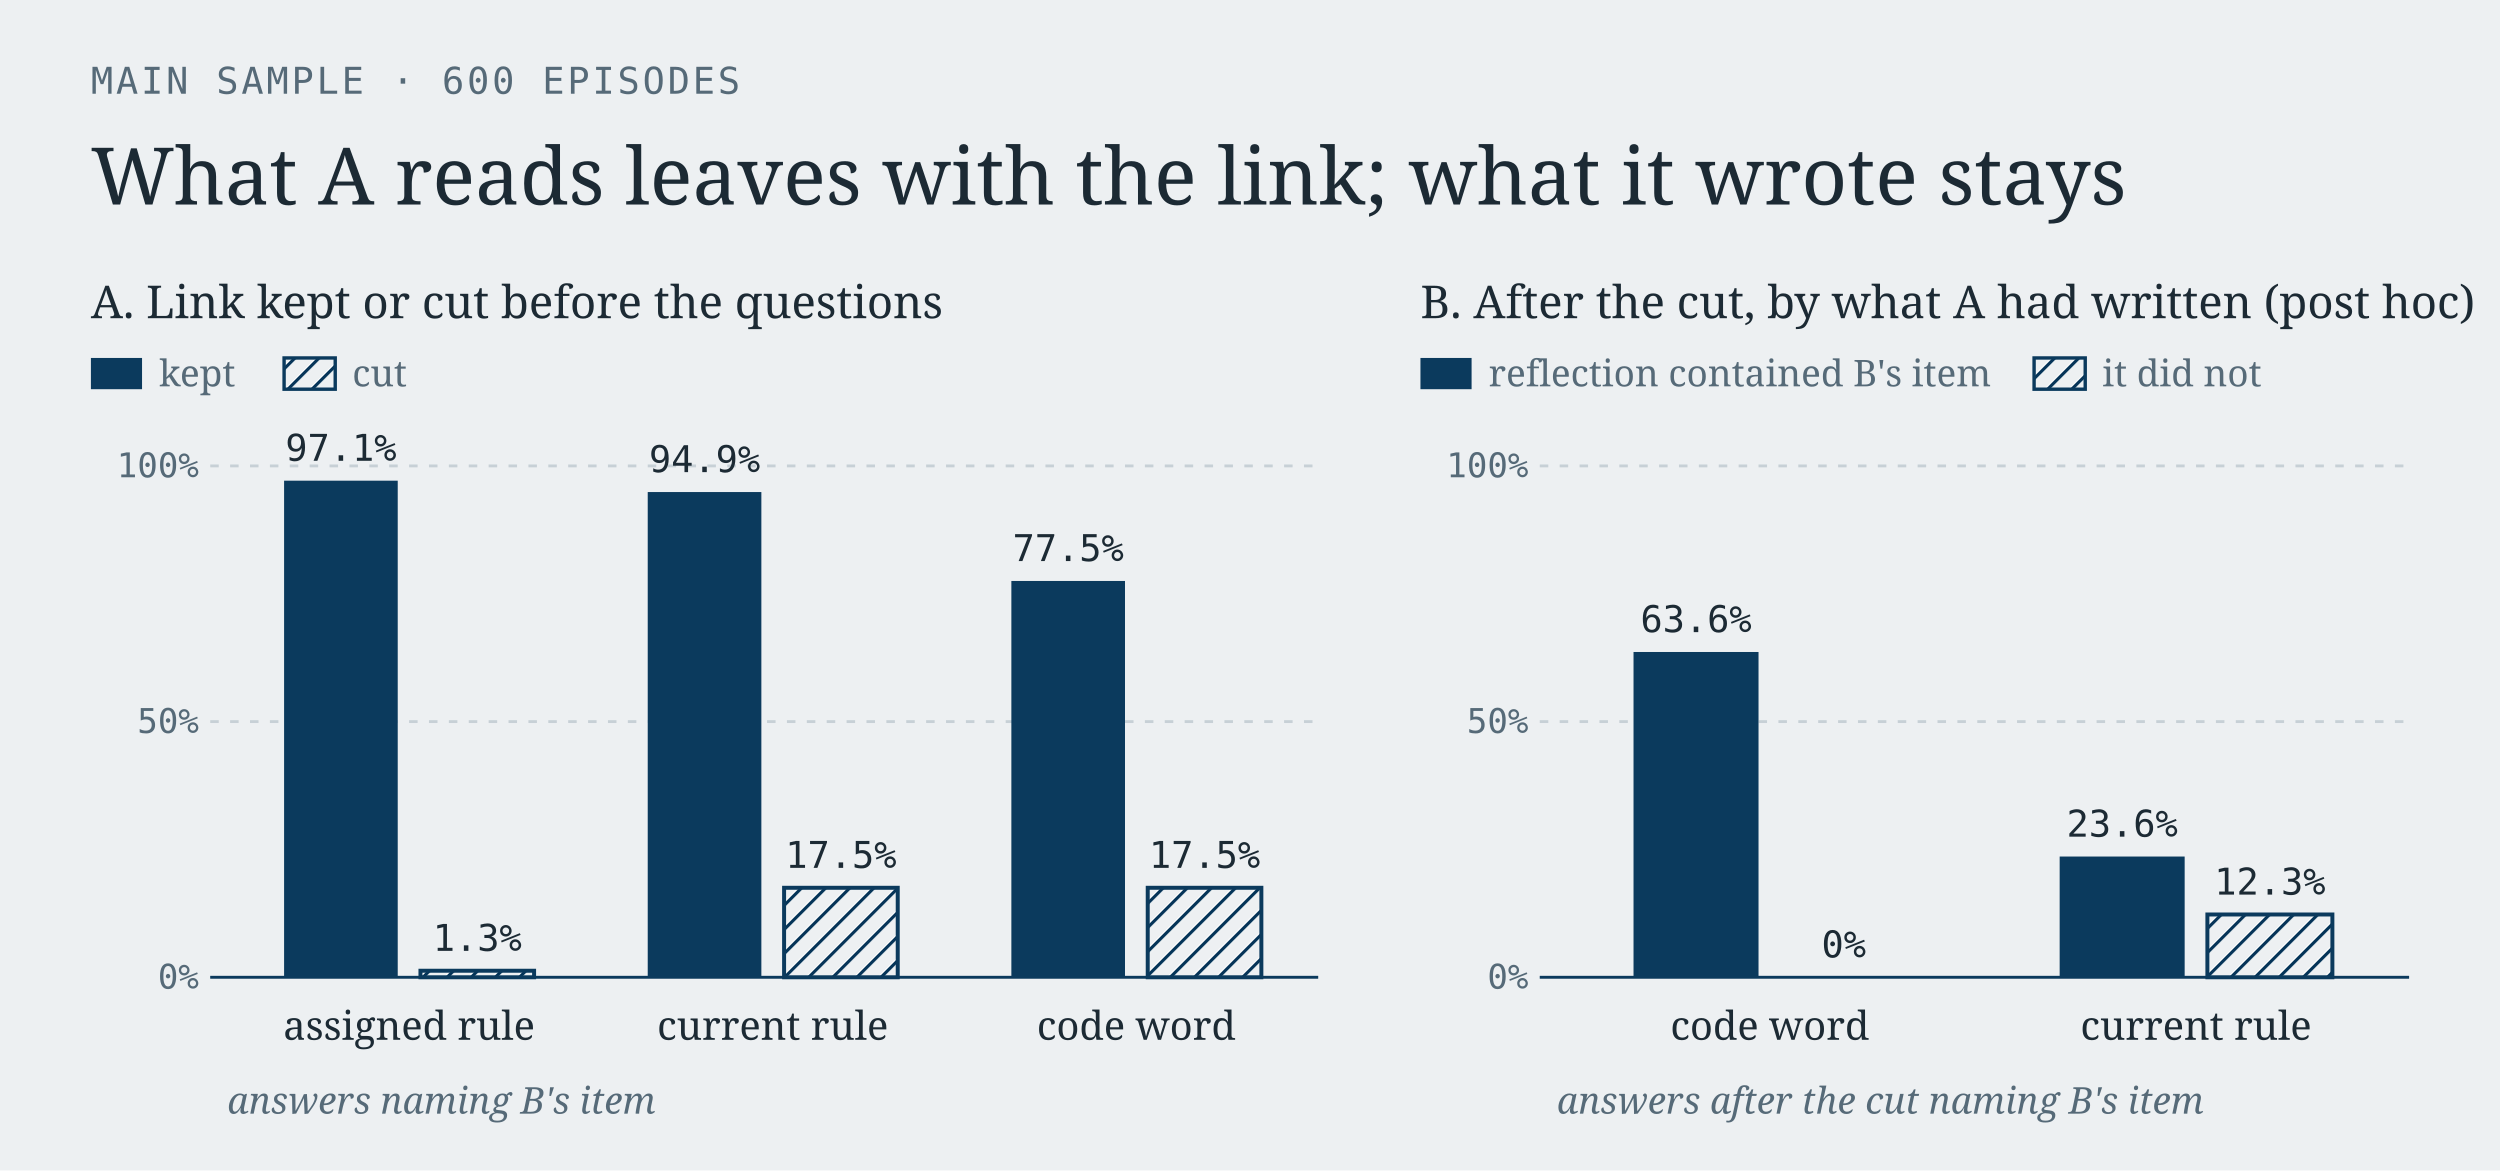
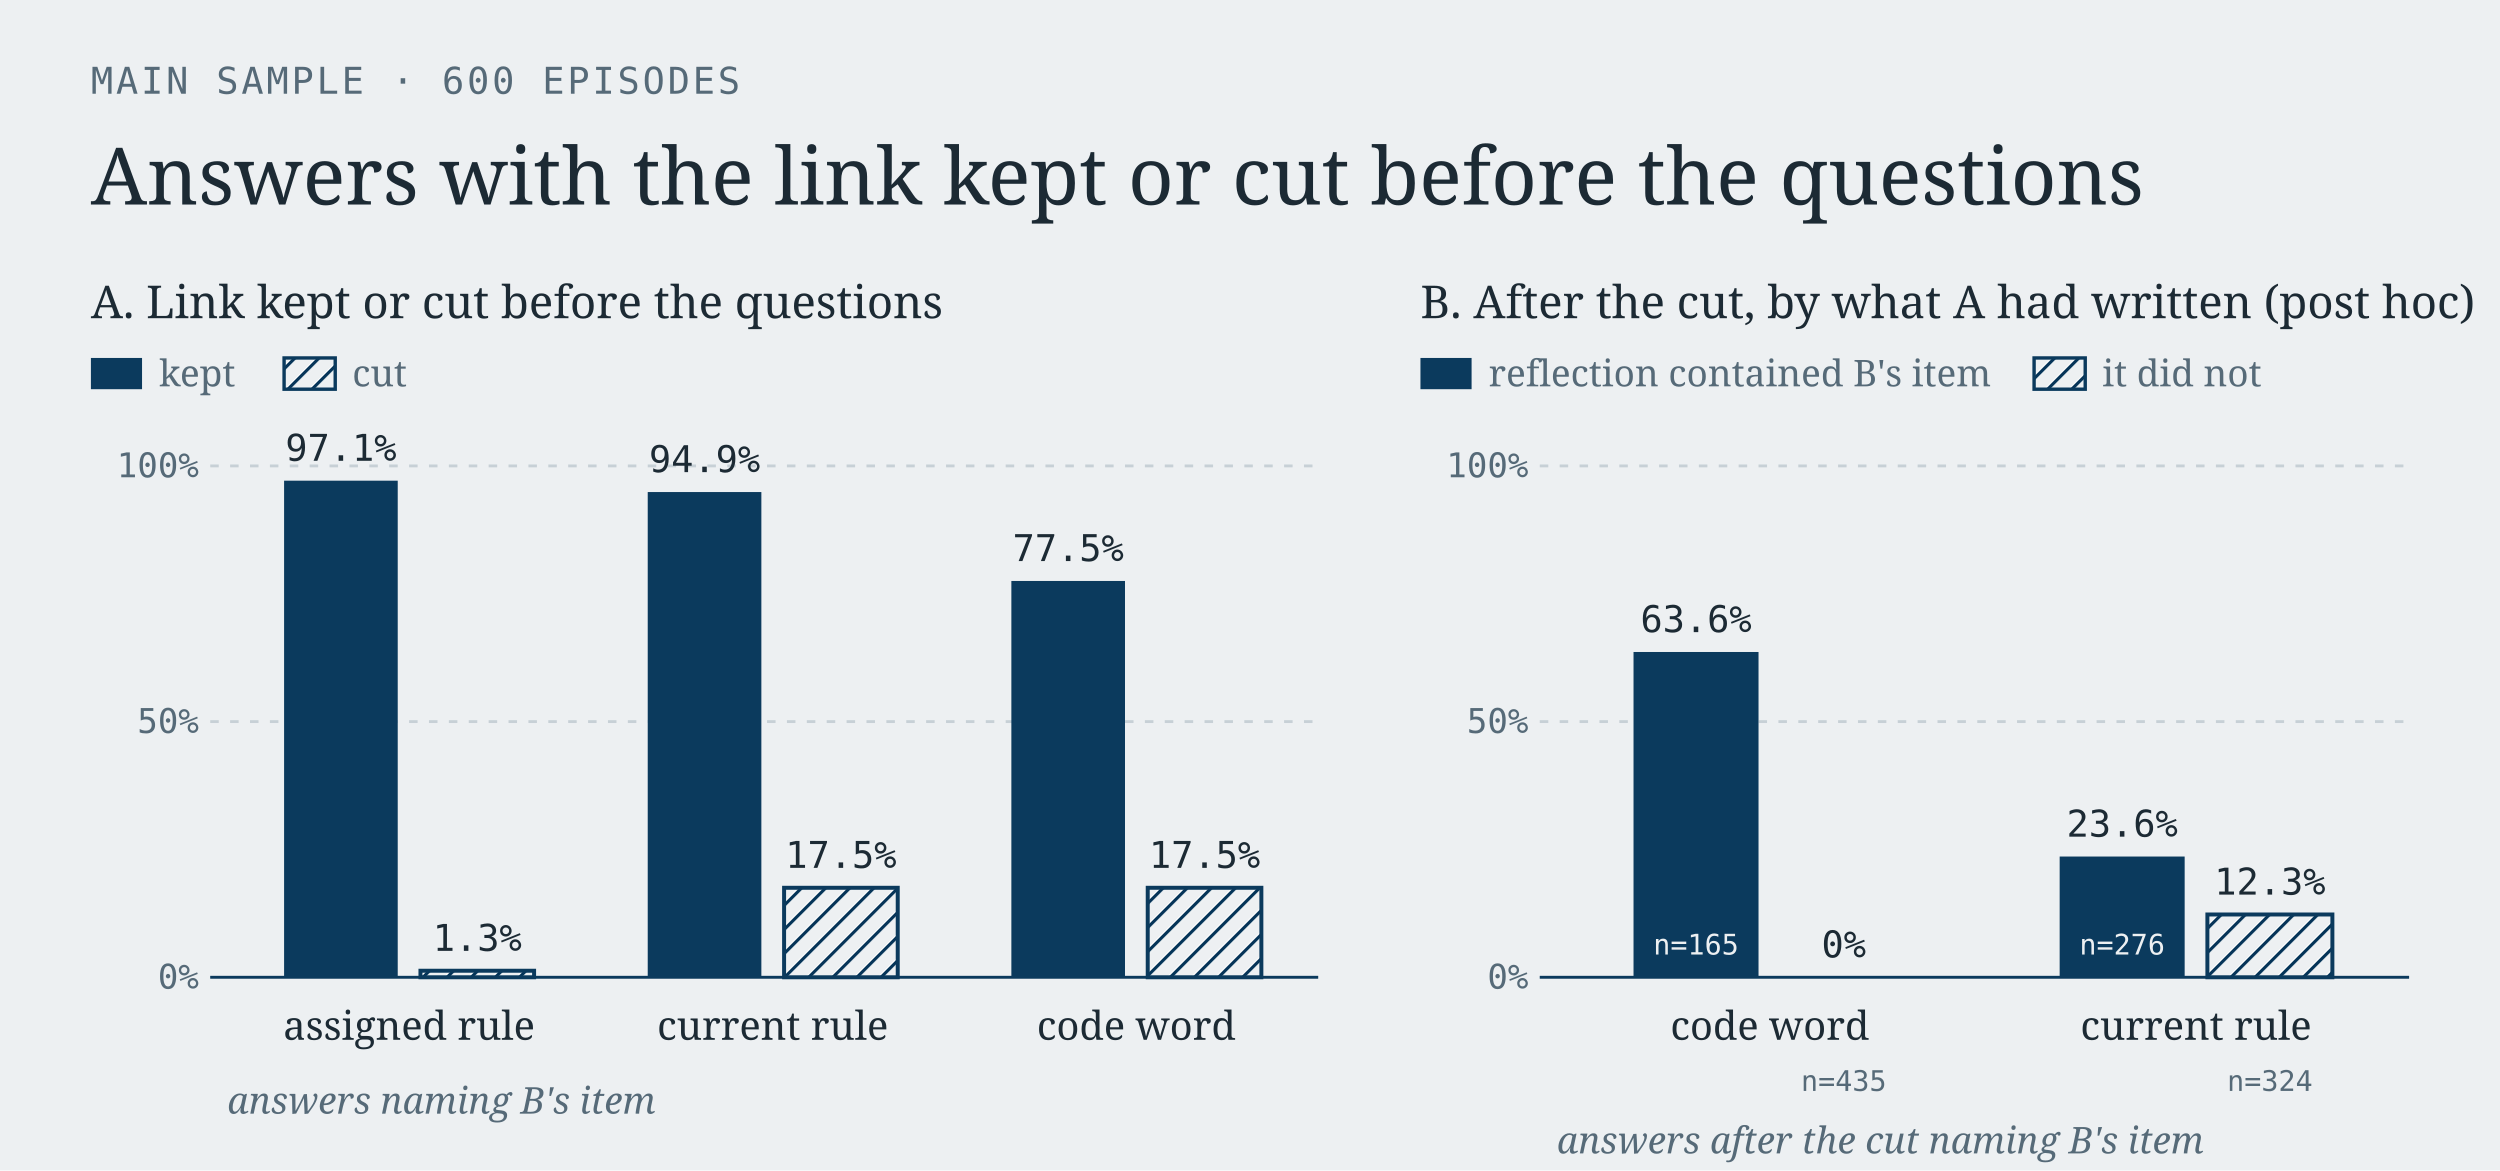
<svg xmlns="http://www.w3.org/2000/svg" width="880" height="412" viewBox="0 0 880 412" role="img" aria-labelledby="title desc">
  <rect width="880" height="412" fill="#EDF0F2" />
  <defs>
    <marker id="arrow" viewBox="0 0 10 10" refX="8" refY="5" markerWidth="6" markerHeight="6" orient="auto-start-reverse">
      <path d="M 0 0 L 10 5 L 0 10 z" fill="#0B3A5D" />
    </marker>
    <pattern id="hatch" width="6" height="6" patternUnits="userSpaceOnUse" patternTransform="rotate(45)">
      <rect width="6" height="6" fill="#EDF0F2" />
      <line x1="0" y1="0" x2="0" y2="6" stroke="#0B3A5D" stroke-width="2.2" />
    </pattern>
  </defs>
  <style>text{font-family:Newsreader,Georgia,serif;fill:#1C2A34}.muted{fill:#566A78}.eyebrow{font-family:"IBM Plex Mono",Menlo,monospace;letter-spacing:1px}.mono{font-family:"IBM Plex Mono",Menlo,monospace}.italic{font-style:italic}.strong{font-weight:600}.onink{fill:#EDF0F2}</style>
  <text x="32.0" y="33.0" font-size="13" class="eyebrow muted" text-anchor="start">MAIN SAMPLE · 600 EPISODES</text>
-   <text x="32.0" y="72.0" font-size="28" text-anchor="start">What A reads leaves with the link; what it wrote stays</text>
+   <text x="32.0" y="72.0" font-size="28" text-anchor="start">Answers with the link kept or cut before the questions</text>
  <text x="32.0" y="112.0" font-size="16" text-anchor="start">A. Link kept or cut before the questions</text>
  <rect x="32.0" y="126.0" width="18.0" height="11.0" fill="#0B3A5D" />
  <text x="56.0" y="136.0" font-size="13" class="muted" text-anchor="start">kept</text>
  <rect x="100.0" y="126.0" width="18.0" height="11.0" fill="url(#hatch)" stroke="#0B3A5D" stroke-width="1.2" />
  <text x="124.0" y="136.0" font-size="13" class="muted" text-anchor="start">cut</text>
  <line x1="74.0" y1="344.0" x2="464.0" y2="344.0" stroke="#C7D0D6" stroke-width="1" />
  <text x="70.0" y="348.0" font-size="12" class="mono muted" text-anchor="end">0%</text>
  <line x1="74.0" y1="254.0" x2="464.0" y2="254.0" stroke="#C7D0D6" stroke-width="1" stroke-dasharray="3 4" />
  <text x="70.0" y="258.0" font-size="12" class="mono muted" text-anchor="end">50%</text>
  <line x1="74.0" y1="164.0" x2="464.0" y2="164.0" stroke="#C7D0D6" stroke-width="1" stroke-dasharray="3 4" />
  <text x="70.0" y="168.0" font-size="12" class="mono muted" text-anchor="end">100%</text>
  <line x1="74.0" y1="344.0" x2="464.0" y2="344.0" stroke="#0B3A5D" stroke-width="1" />
  <rect x="100.0" y="169.2" width="40.0" height="174.8" fill="#0B3A5D" />
  <rect x="148.0" y="341.7" width="40.0" height="2.3" fill="url(#hatch)" stroke="#0B3A5D" stroke-width="1.4" />
  <text x="120.0" y="162.2" font-size="13" class="mono" text-anchor="middle">97.1%</text>
  <text x="168.0" y="334.7" font-size="13" class="mono" text-anchor="middle">1.3%</text>
  <text x="144.0" y="366.0" font-size="14" text-anchor="middle">assigned rule</text>
  <rect x="228.0" y="173.2" width="40.0" height="170.8" fill="#0B3A5D" />
  <rect x="276.0" y="312.5" width="40.0" height="31.5" fill="url(#hatch)" stroke="#0B3A5D" stroke-width="1.4" />
  <text x="248.0" y="166.2" font-size="13" class="mono" text-anchor="middle">94.9%</text>
  <text x="296.0" y="305.5" font-size="13" class="mono" text-anchor="middle">17.5%</text>
  <text x="272.0" y="366.0" font-size="14" text-anchor="middle">current rule</text>
  <rect x="356.0" y="204.5" width="40.0" height="139.5" fill="#0B3A5D" />
  <rect x="404.0" y="312.5" width="40.0" height="31.5" fill="url(#hatch)" stroke="#0B3A5D" stroke-width="1.4" />
  <text x="376.0" y="197.5" font-size="13" class="mono" text-anchor="middle">77.5%</text>
  <text x="424.0" y="305.5" font-size="13" class="mono" text-anchor="middle">17.5%</text>
  <text x="400.0" y="366.0" font-size="14" text-anchor="middle">code word</text>
  <text x="80.0" y="392.0" font-size="13" class="muted italic" text-anchor="start">answers naming B's item</text>
  <text x="500.0" y="112.0" font-size="16" text-anchor="start">B. After the cut, by what A had written (post hoc)</text>
  <rect x="500.0" y="126.0" width="18.0" height="11.0" fill="#0B3A5D" />
  <text x="524.0" y="136.0" font-size="13" class="muted" text-anchor="start">reflection contained B's item</text>
  <rect x="716.0" y="126.0" width="18.0" height="11.0" fill="url(#hatch)" stroke="#0B3A5D" stroke-width="1.2" />
  <text x="740.0" y="136.0" font-size="13" class="muted" text-anchor="start">it did not</text>
  <line x1="542.0" y1="344.0" x2="848.0" y2="344.0" stroke="#C7D0D6" stroke-width="1" />
  <text x="538.0" y="348.0" font-size="12" class="mono muted" text-anchor="end">0%</text>
  <line x1="542.0" y1="254.0" x2="848.0" y2="254.0" stroke="#C7D0D6" stroke-width="1" stroke-dasharray="3 4" />
  <text x="538.0" y="258.0" font-size="12" class="mono muted" text-anchor="end">50%</text>
  <line x1="542.0" y1="164.0" x2="848.0" y2="164.0" stroke="#C7D0D6" stroke-width="1" stroke-dasharray="3 4" />
  <text x="538.0" y="168.0" font-size="12" class="mono muted" text-anchor="end">100%</text>
  <line x1="542.0" y1="344.0" x2="848.0" y2="344.0" stroke="#0B3A5D" stroke-width="1" />
  <rect x="575.0" y="229.5" width="44.0" height="114.5" fill="#0B3A5D" />
  <rect x="627.0" y="344.0" width="44.0" height="0.0" fill="url(#hatch)" stroke="#0B3A5D" stroke-width="1.4" />
  <text x="597.0" y="222.5" font-size="13" class="mono" text-anchor="middle">63.6%</text>
  <text x="649.0" y="337.0" font-size="13" class="mono" text-anchor="middle">0%</text>
  <text x="623.0" y="366.0" font-size="14" text-anchor="middle">code word</text>
+   <text x="597.0" y="336.0" font-size="10" class="mono onink" text-anchor="middle">n=165</text>
+   <text x="649.0" y="384.0" font-size="10" class="mono muted" text-anchor="middle">n=435</text>
  <rect x="725.0" y="301.5" width="44.0" height="42.5" fill="#0B3A5D" />
  <rect x="777.0" y="321.9" width="44.0" height="22.1" fill="url(#hatch)" stroke="#0B3A5D" stroke-width="1.4" />
  <text x="747.0" y="294.5" font-size="13" class="mono" text-anchor="middle">23.6%</text>
  <text x="799.0" y="314.9" font-size="13" class="mono" text-anchor="middle">12.3%</text>
  <text x="773.0" y="366.0" font-size="14" text-anchor="middle">current rule</text>
-   <text x="548.0" y="392.0" font-size="13" class="muted italic" text-anchor="start">answers after the cut naming B's item</text>
+   <text x="747.0" y="336.0" font-size="10" class="mono onink" text-anchor="middle">n=276</text>
+   <text x="799.0" y="384.0" font-size="10" class="mono muted" text-anchor="middle">n=324</text>
+   <text x="548.0" y="406.0" font-size="13" class="muted italic" text-anchor="start">answers after the cut naming B's item</text>
</svg>
